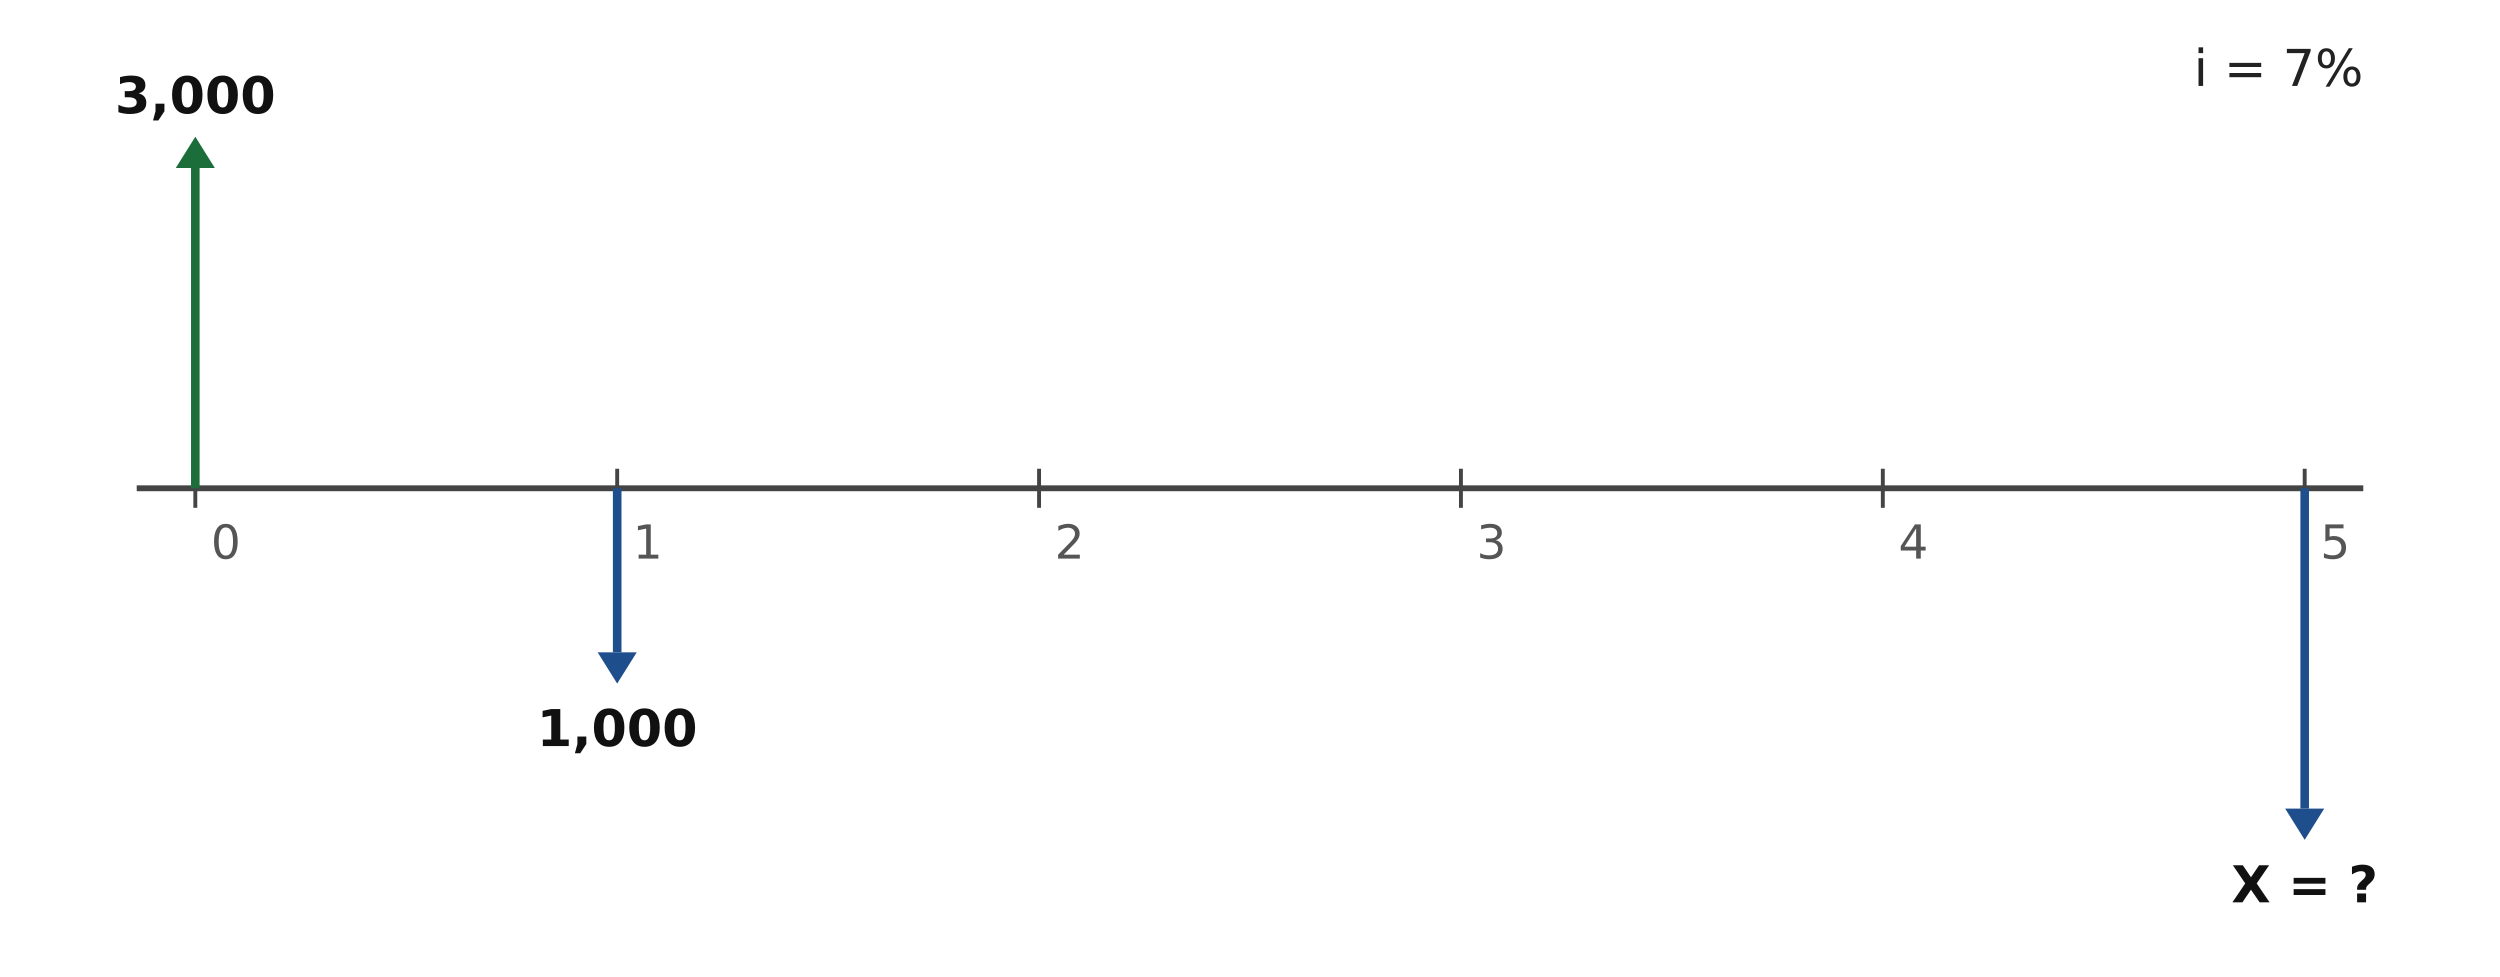
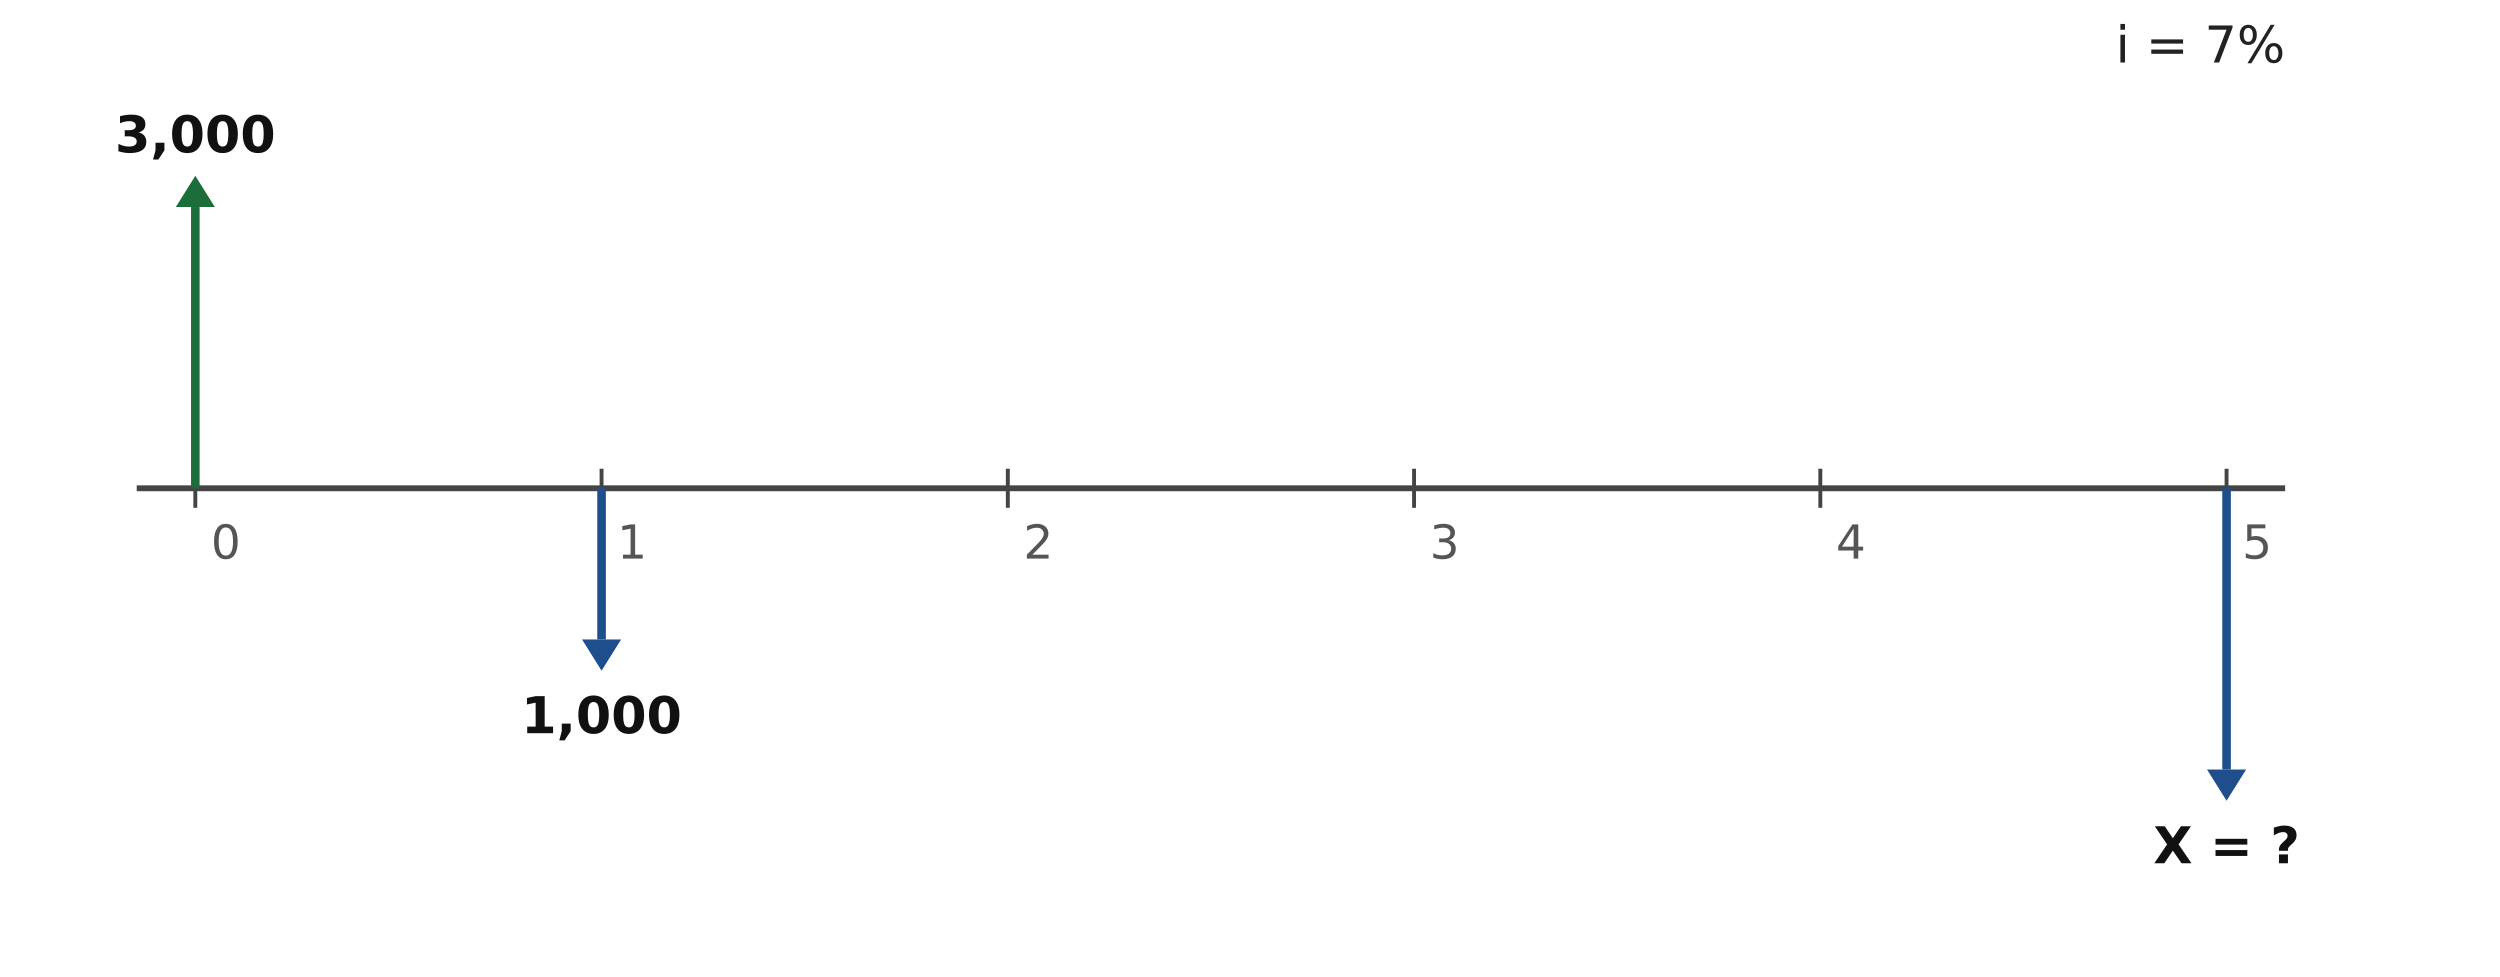
<svg xmlns="http://www.w3.org/2000/svg" viewBox="0 0 640 250" width="640" height="250" font-family="DejaVu Sans, Arial, sans-serif" font-size="13">
-   <line x1="35" y1="125" x2="605" y2="125" stroke="#444" stroke-width="1.5" />
+   <line x1="35" y1="125" x2="585" y2="125" stroke="#444" stroke-width="1.5" />
  <line x1="50.0" y1="120" x2="50.0" y2="130" stroke="#444" />
  <text x="54.0" y="143" fill="#555" font-size="12">0</text>
-   <line x1="158.0" y1="120" x2="158.0" y2="130" stroke="#444" />
-   <text x="162.0" y="143" fill="#555" font-size="12">1</text>
-   <line x1="266.0" y1="120" x2="266.0" y2="130" stroke="#444" />
-   <text x="270.0" y="143" fill="#555" font-size="12">2</text>
-   <line x1="374.0" y1="120" x2="374.0" y2="130" stroke="#444" />
-   <text x="378.0" y="143" fill="#555" font-size="12">3</text>
-   <line x1="482.0" y1="120" x2="482.0" y2="130" stroke="#444" />
-   <text x="486.0" y="143" fill="#555" font-size="12">4</text>
-   <line x1="590.0" y1="120" x2="590.0" y2="130" stroke="#444" />
-   <text x="594.0" y="143" fill="#555" font-size="12">5</text>
-   <text x="605" y="22" text-anchor="end" fill="#222">i = 7%</text>
-   <line x1="50.0" y1="125" x2="50.0" y2="43.0" stroke="#1b6e3a" stroke-width="2.2" />
-   <path d="M45.0 43.0 L55.0 43.0 L50.0 35.0 Z" fill="#1b6e3a" />
-   <text x="50.0" y="29.0" text-anchor="middle" fill="#111" font-weight="bold">3,000</text>
-   <line x1="158.0" y1="125" x2="158.0" y2="167.0" stroke="#1f4e8c" stroke-width="2.2" />
-   <path d="M153.0 167.0 L163.0 167.0 L158.0 175.0 Z" fill="#1f4e8c" />
-   <text x="158.0" y="191.0" text-anchor="middle" fill="#111" font-weight="bold">1,000</text>
-   <line x1="590.0" y1="125" x2="590.0" y2="207.0" stroke="#1f4e8c" stroke-width="2.2" />
-   <path d="M585.0 207.0 L595.0 207.0 L590.0 215.0 Z" fill="#1f4e8c" />
-   <text x="590.0" y="231.0" text-anchor="middle" fill="#111" font-weight="bold">X = ?</text>
+   <line x1="154.0" y1="120" x2="154.0" y2="130" stroke="#444" />
+   <text x="158.0" y="143" fill="#555" font-size="12">1</text>
+   <line x1="258.0" y1="120" x2="258.0" y2="130" stroke="#444" />
+   <text x="262.0" y="143" fill="#555" font-size="12">2</text>
+   <line x1="362.0" y1="120" x2="362.0" y2="130" stroke="#444" />
+   <text x="366.0" y="143" fill="#555" font-size="12">3</text>
+   <line x1="466.0" y1="120" x2="466.0" y2="130" stroke="#444" />
+   <text x="470.0" y="143" fill="#555" font-size="12">4</text>
+   <line x1="570.0" y1="120" x2="570.0" y2="130" stroke="#444" />
+   <text x="574.0" y="143" fill="#555" font-size="12">5</text>
+   <text x="585" y="16" text-anchor="end" fill="#222">i = 7%</text>
+   <line x1="50.0" y1="125" x2="50.0" y2="53.0" stroke="#1b6e3a" stroke-width="2.2" />
+   <path d="M45.0 53.0 L55.0 53.0 L50.0 45.0 Z" fill="#1b6e3a" />
+   <text x="50.0" y="39.0" text-anchor="middle" fill="#111" font-weight="bold">3,000</text>
+   <line x1="154.0" y1="125" x2="154.0" y2="163.7" stroke="#1f4e8c" stroke-width="2.2" />
+   <path d="M149.0 163.7 L159.0 163.7 L154.0 171.7 Z" fill="#1f4e8c" />
+   <text x="154.0" y="187.7" text-anchor="middle" fill="#111" font-weight="bold">1,000</text>
+   <line x1="570.0" y1="125" x2="570.0" y2="197.0" stroke="#1f4e8c" stroke-width="2.2" />
+   <path d="M565.0 197.0 L575.0 197.0 L570.0 205.0 Z" fill="#1f4e8c" />
+   <text x="570.0" y="221.0" text-anchor="middle" fill="#111" font-weight="bold">X = ?</text>
</svg>
